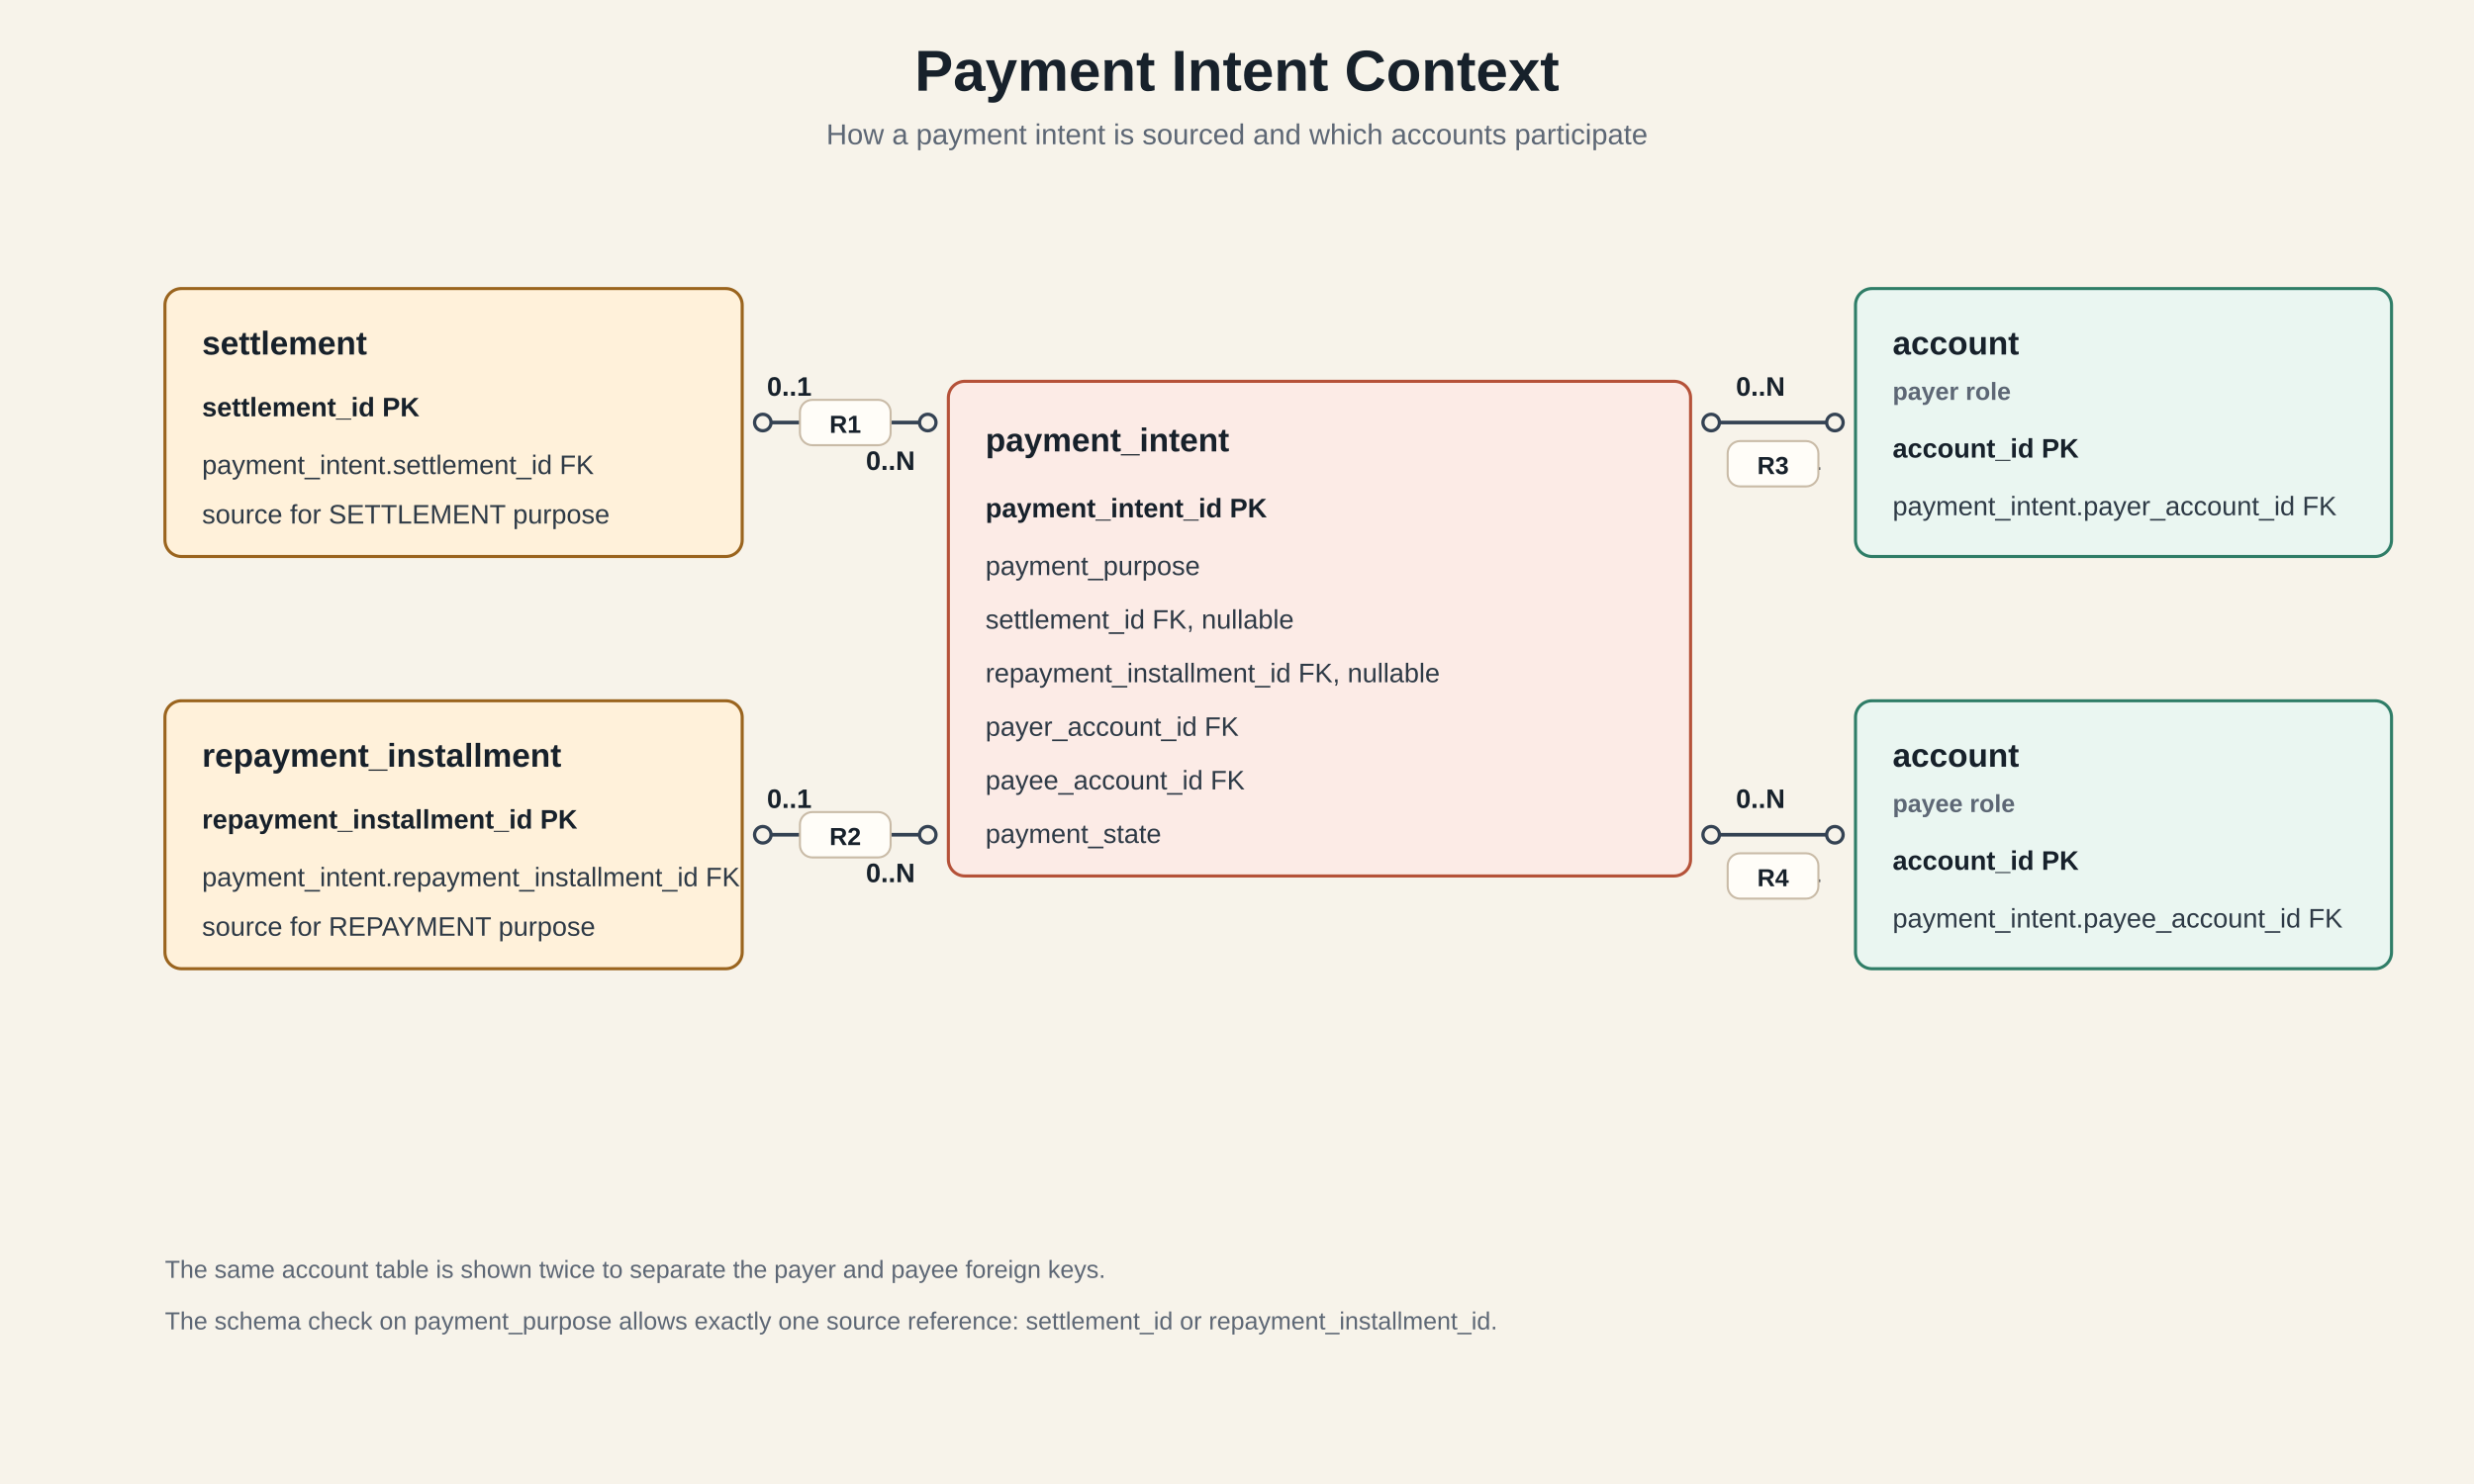
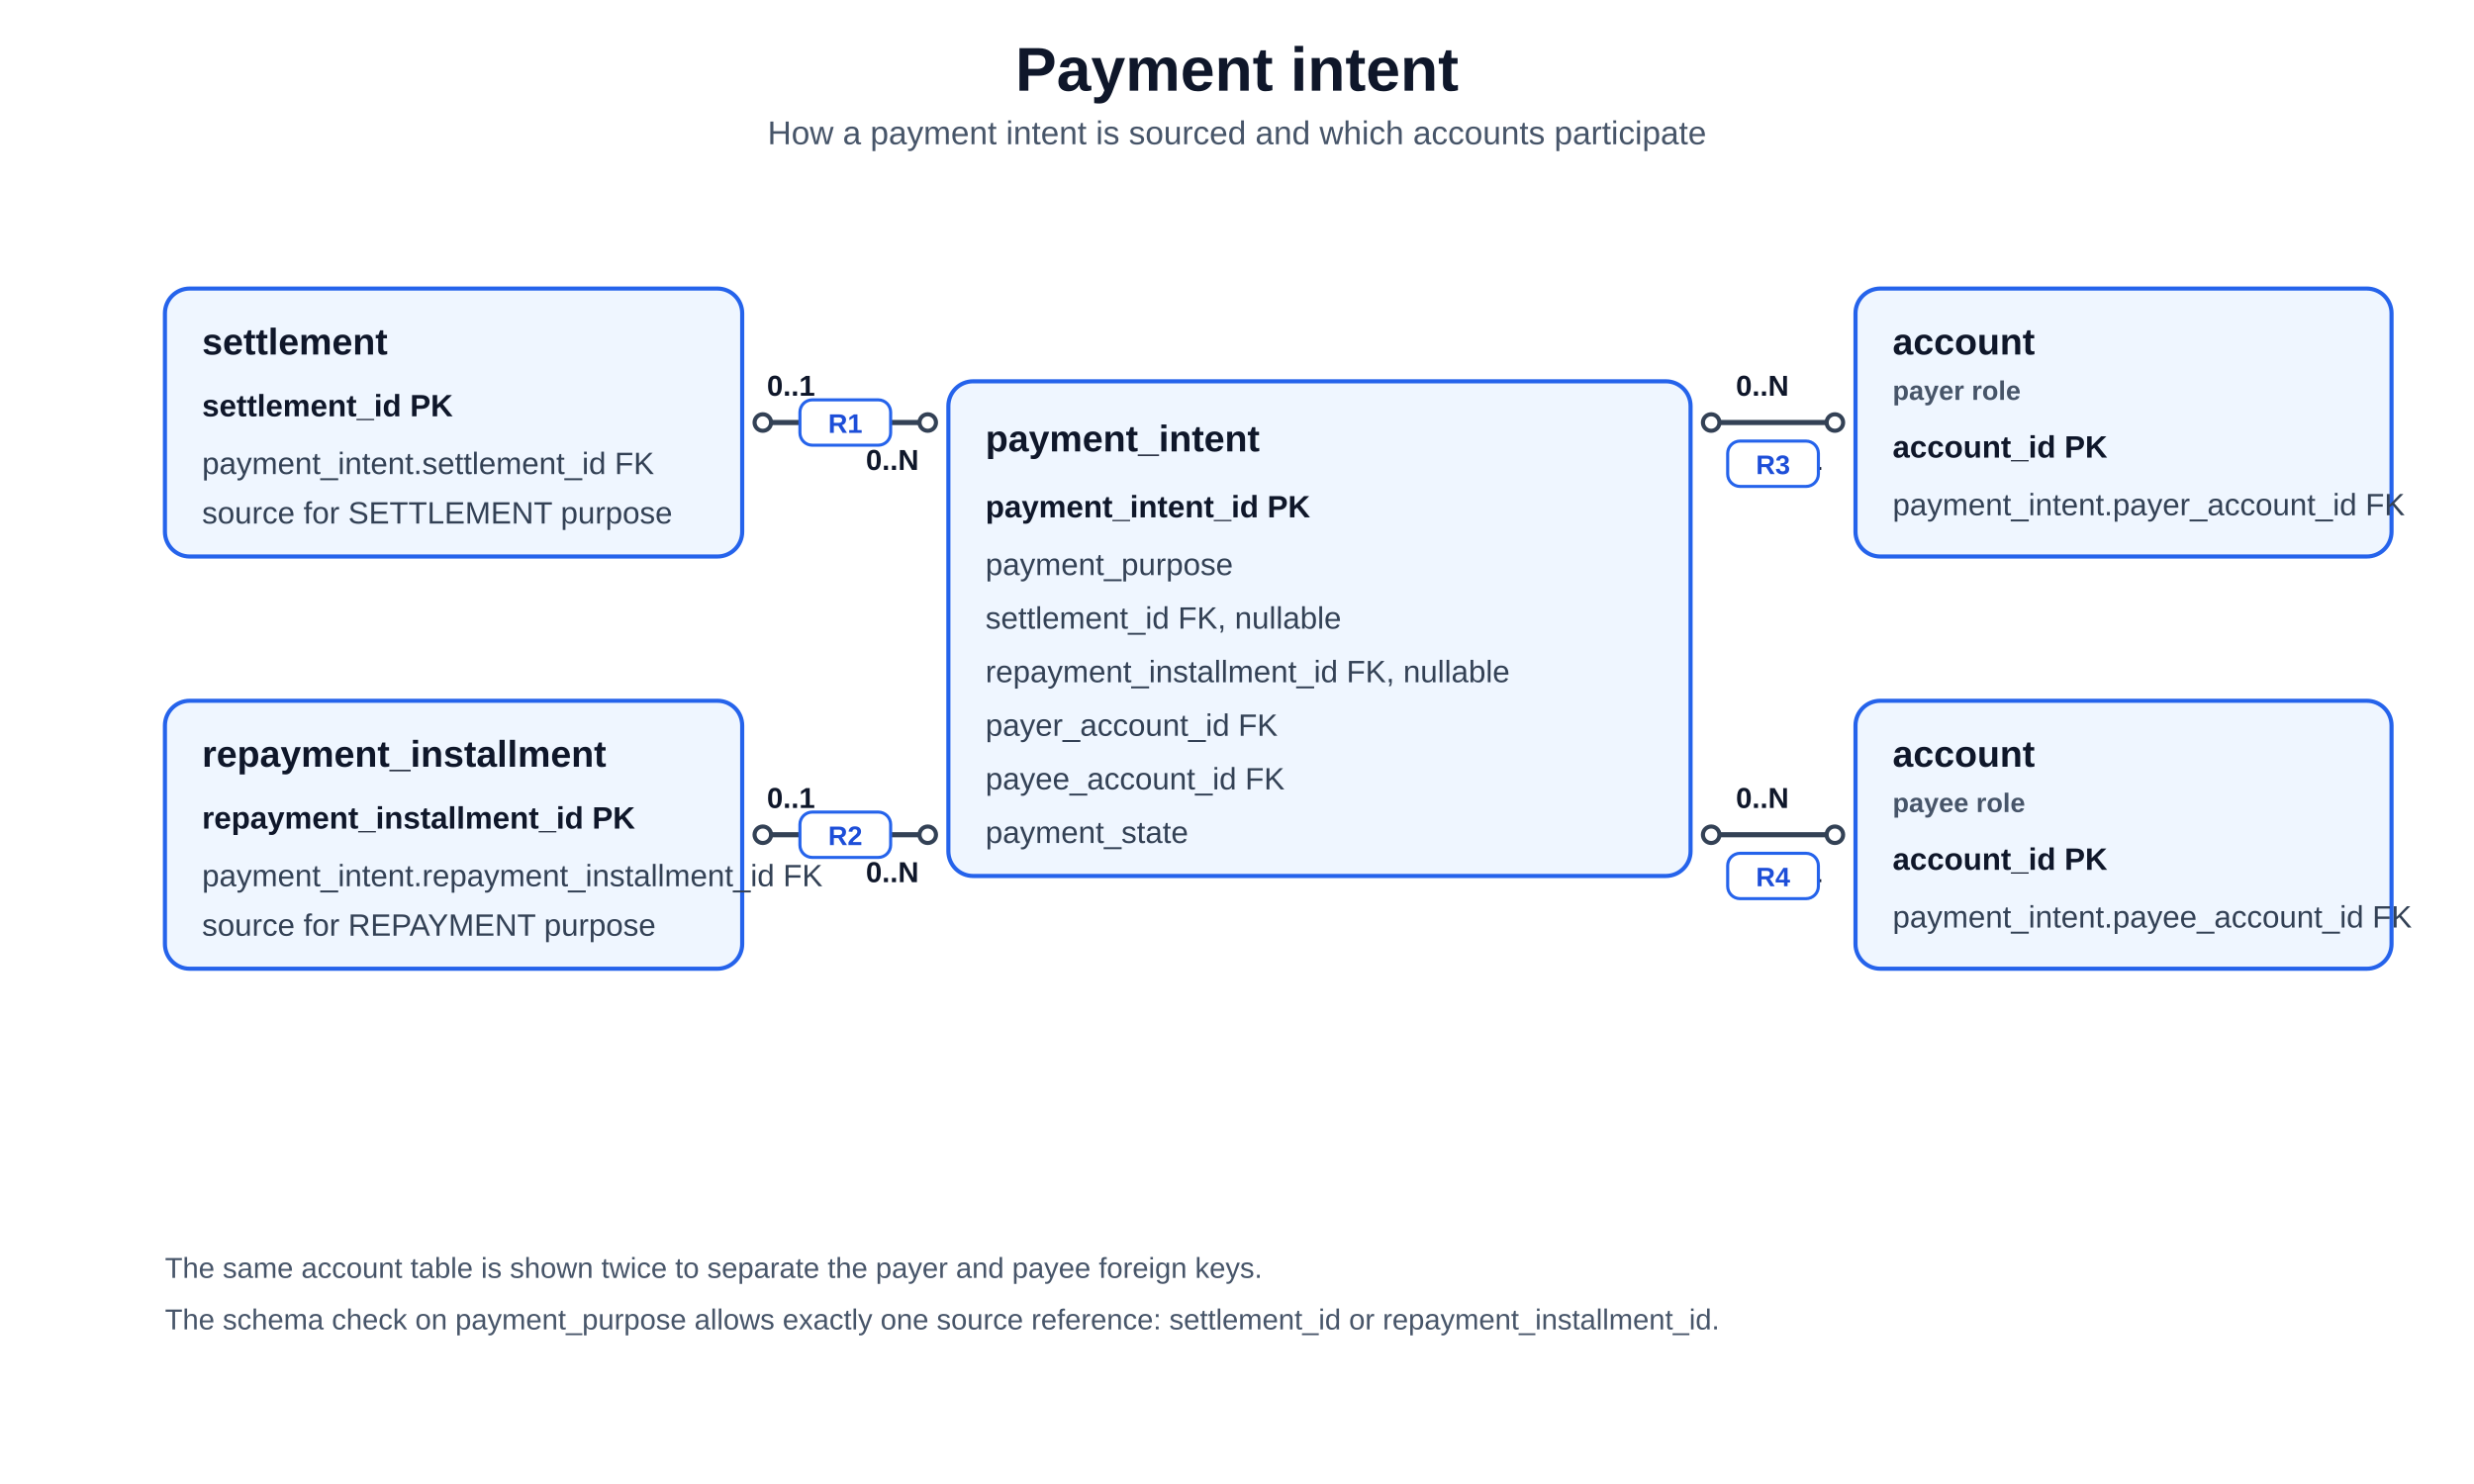
<svg xmlns="http://www.w3.org/2000/svg" width="1200" height="720" viewBox="0 0 1200 720" role="img" aria-labelledby="title desc">
  <defs>
    <style>
-       .canvas{fill:#F7F3EA}.title{font:700 28px "Segoe UI",Arial,sans-serif;fill:#17212B}.subtitle{font:400 14px "Segoe UI",Arial,sans-serif;fill:#5D6775}
-       .entity{fill:#FFFDF8;stroke:#C9BBA7;stroke-width:1.5;rx:8}.actor{fill:#EAF6F1;stroke:#2F7D67}.finance{fill:#FFF1DA;stroke:#9A641E}.payment{fill:#FCEBE6;stroke:#B55239}
-       .head{font:700 16px "Segoe UI",Arial,sans-serif;fill:#17212B}.role{font:700 12px "Segoe UI",Arial,sans-serif;fill:#5D6775}.field{font:400 13px "Segoe UI",Arial,sans-serif;fill:#2E3A46}.key{font:700 13px "Segoe UI",Arial,sans-serif;fill:#17212B}
-       .fk{fill:none;stroke:#344253;stroke-width:1.8;stroke-linecap:square;stroke-linejoin:round}.port{fill:#F7F3EA;stroke:#344253;stroke-width:1.6}
-       .card{font:700 13px "Segoe UI",Arial,sans-serif;fill:#17212B}.tagbox{fill:#FFFDF8;stroke:#C9BBA7;stroke-width:1}.tag{font:700 12px "Segoe UI",Arial,sans-serif;fill:#17212B}.note{font:400 12px "Segoe UI",Arial,sans-serif;fill:#5D6775}
+       .canvas{fill:#FFFFFF}.title{font:700 30px "Segoe UI",Arial,sans-serif;fill:#0F172A}.subtitle{font:400 16px "Segoe UI",Arial,sans-serif;fill:#475569}
+       .entity,.actor,.finance,.payment{fill:#EFF6FF;stroke:#2563EB;stroke-width:2;rx:12}
+       .head{font:700 18px "Segoe UI",Arial,sans-serif;fill:#0F172A}.role{font:700 13px "Segoe UI",Arial,sans-serif;fill:#475569}.field{font:400 15px "Segoe UI",Arial,sans-serif;fill:#334155}.key{font:700 15px "Segoe UI",Arial,sans-serif;fill:#0F172A}
+       .fk{fill:none;stroke:#334155;stroke-width:2.5;stroke-linecap:square;stroke-linejoin:round}.port{fill:#FFFFFF;stroke:#334155;stroke-width:2}
+       .card{font:700 14px "Segoe UI",Arial,sans-serif;fill:#0F172A}.tagbox{fill:#FFFFFF;stroke:#2563EB;stroke-width:1.5}.tag{font:700 13px "Segoe UI",Arial,sans-serif;fill:#1D4ED8}.note{font:400 14px "Segoe UI",Arial,sans-serif;fill:#475569}
    </style>
  </defs>
  <rect class="canvas" width="1200" height="720" />
-   <text class="title" x="600" y="44" text-anchor="middle">Payment Intent Context</text>
+   <text class="title" x="600" y="44" text-anchor="middle">Payment intent</text>
  <text class="subtitle" x="600" y="70" text-anchor="middle">How a payment intent is sourced and which accounts participate</text>
  <g id="relationships">
    <path class="fk" d="M370 205 H450" />
    <circle class="port" cx="370" cy="205" r="4" />
    <circle class="port" cx="450" cy="205" r="4" />
    <text class="card" x="372" y="192">0..1</text>
    <text class="card" x="420" y="228">0..N</text>
    <rect class="tagbox" x="388" y="194" width="44" height="22" rx="6" />
    <text class="tag" x="410" y="210" text-anchor="middle">R1</text>
    <path class="fk" d="M370 405 H450" />
    <circle class="port" cx="370" cy="405" r="4" />
    <circle class="port" cx="450" cy="405" r="4" />
    <text class="card" x="372" y="392">0..1</text>
    <text class="card" x="420" y="428">0..N</text>
    <rect class="tagbox" x="388" y="394" width="44" height="22" rx="6" />
    <text class="tag" x="410" y="410" text-anchor="middle">R2</text>
    <path class="fk" d="M830 205 H890" />
    <circle class="port" cx="830" cy="205" r="4" />
    <circle class="port" cx="890" cy="205" r="4" />
    <text class="card" x="842" y="192">0..N</text>
    <text class="card" x="876" y="228">1</text>
    <rect class="tagbox" x="838" y="214" width="44" height="22" rx="6" />
    <text class="tag" x="860" y="230" text-anchor="middle">R3</text>
    <path class="fk" d="M830 405 H890" />
    <circle class="port" cx="830" cy="405" r="4" />
    <circle class="port" cx="890" cy="405" r="4" />
    <text class="card" x="842" y="392">0..N</text>
    <text class="card" x="876" y="428">1</text>
    <rect class="tagbox" x="838" y="414" width="44" height="22" rx="6" />
    <text class="tag" x="860" y="430" text-anchor="middle">R4</text>
  </g>
  <g transform="translate(80 140)">
    <rect class="entity finance" width="280" height="130" rx="8" />
    <text class="head" x="18" y="32">settlement</text>
    <text class="key" x="18" y="62">settlement_id PK</text>
    <text class="field" x="18" y="90">payment_intent.settlement_id FK</text>
    <text class="field" x="18" y="114">source for SETTLEMENT purpose</text>
  </g>
  <g transform="translate(80 340)">
    <rect class="entity finance" width="280" height="130" rx="8" />
    <text class="head" x="18" y="32">repayment_installment</text>
    <text class="key" x="18" y="62">repayment_installment_id PK</text>
    <text class="field" x="18" y="90">payment_intent.repayment_installment_id FK</text>
    <text class="field" x="18" y="114">source for REPAYMENT purpose</text>
  </g>
  <g transform="translate(460 185)">
    <rect class="entity payment" width="360" height="240" rx="8" />
    <text class="head" x="18" y="34">payment_intent</text>
    <text class="key" x="18" y="66">payment_intent_id PK</text>
    <text class="field" x="18" y="94">payment_purpose</text>
    <text class="field" x="18" y="120">settlement_id FK, nullable</text>
    <text class="field" x="18" y="146">repayment_installment_id FK, nullable</text>
    <text class="field" x="18" y="172">payer_account_id FK</text>
    <text class="field" x="18" y="198">payee_account_id FK</text>
    <text class="field" x="18" y="224">payment_state</text>
  </g>
  <g transform="translate(900 140)">
    <rect class="entity actor" width="260" height="130" rx="8" />
    <text class="head" x="18" y="32">account</text>
    <text class="role" x="18" y="54">payer role</text>
    <text class="key" x="18" y="82">account_id PK</text>
    <text class="field" x="18" y="110">payment_intent.payer_account_id FK</text>
  </g>
  <g transform="translate(900 340)">
    <rect class="entity actor" width="260" height="130" rx="8" />
    <text class="head" x="18" y="32">account</text>
    <text class="role" x="18" y="54">payee role</text>
    <text class="key" x="18" y="82">account_id PK</text>
    <text class="field" x="18" y="110">payment_intent.payee_account_id FK</text>
  </g>
  <text class="note" x="80" y="620">The same account table is shown twice to separate the payer and payee foreign keys.</text>
  <text class="note" x="80" y="645">The schema check on payment_purpose allows exactly one source reference: settlement_id or repayment_installment_id.</text>
</svg>
